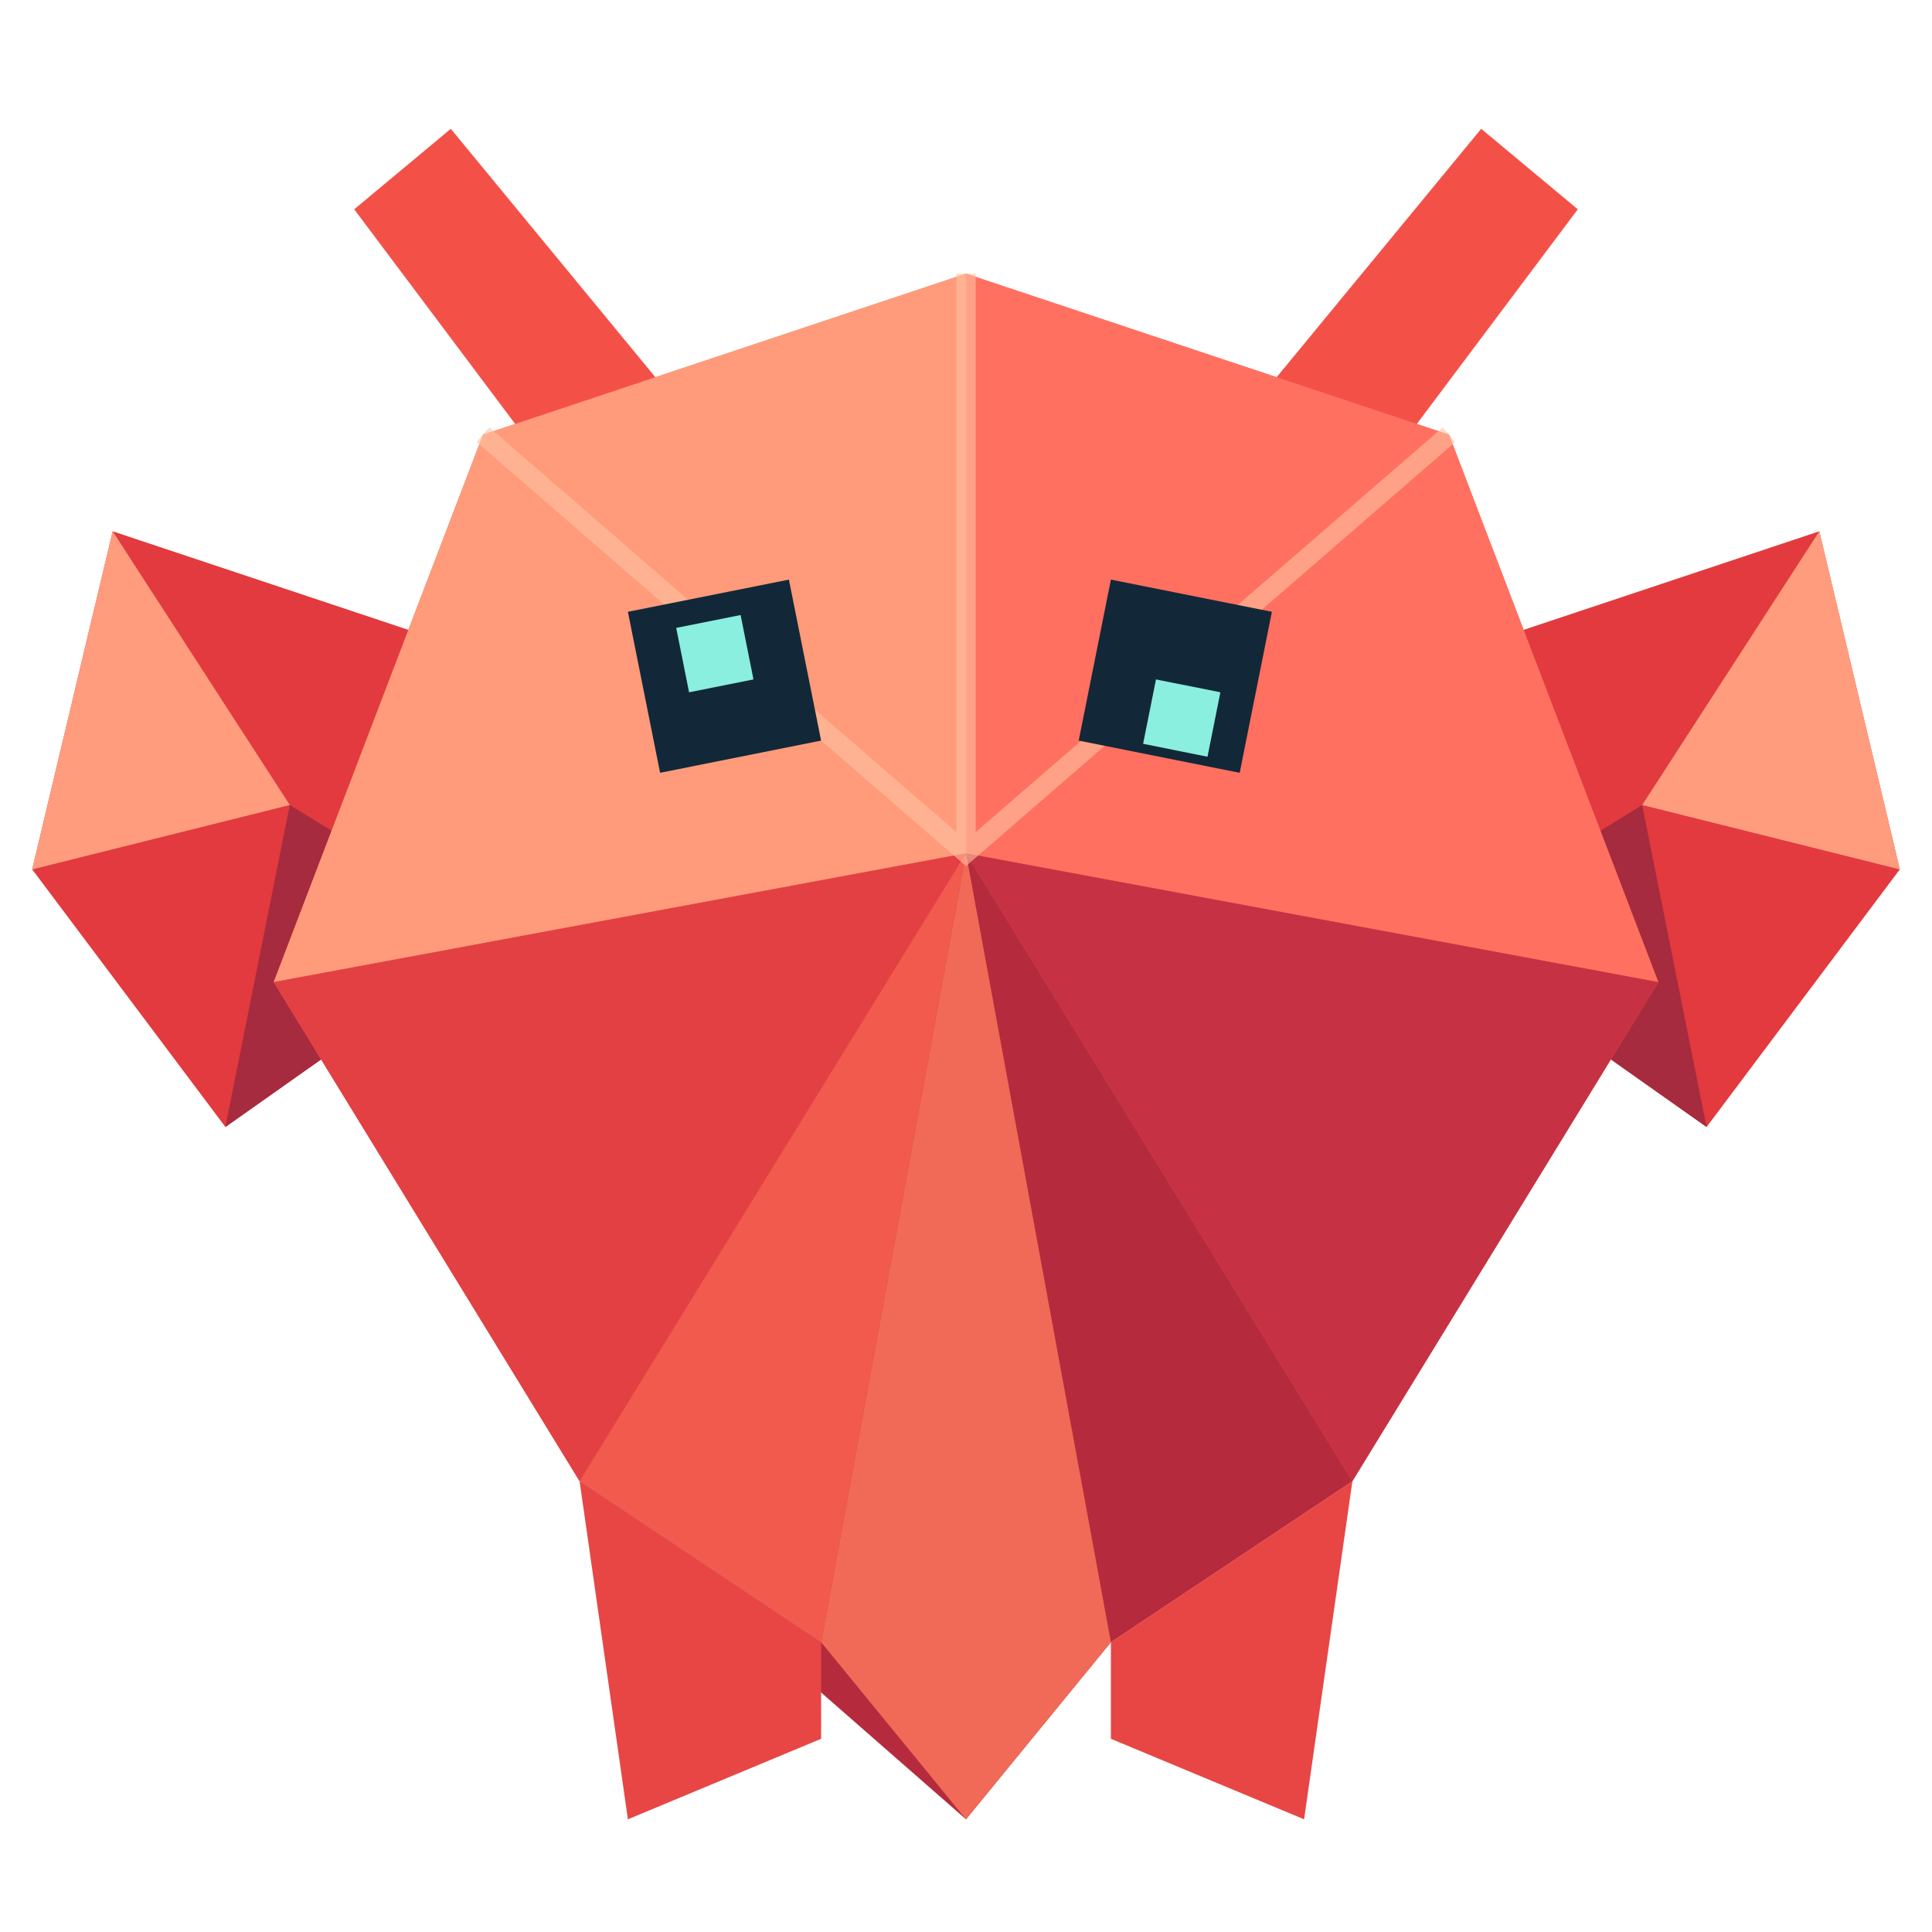
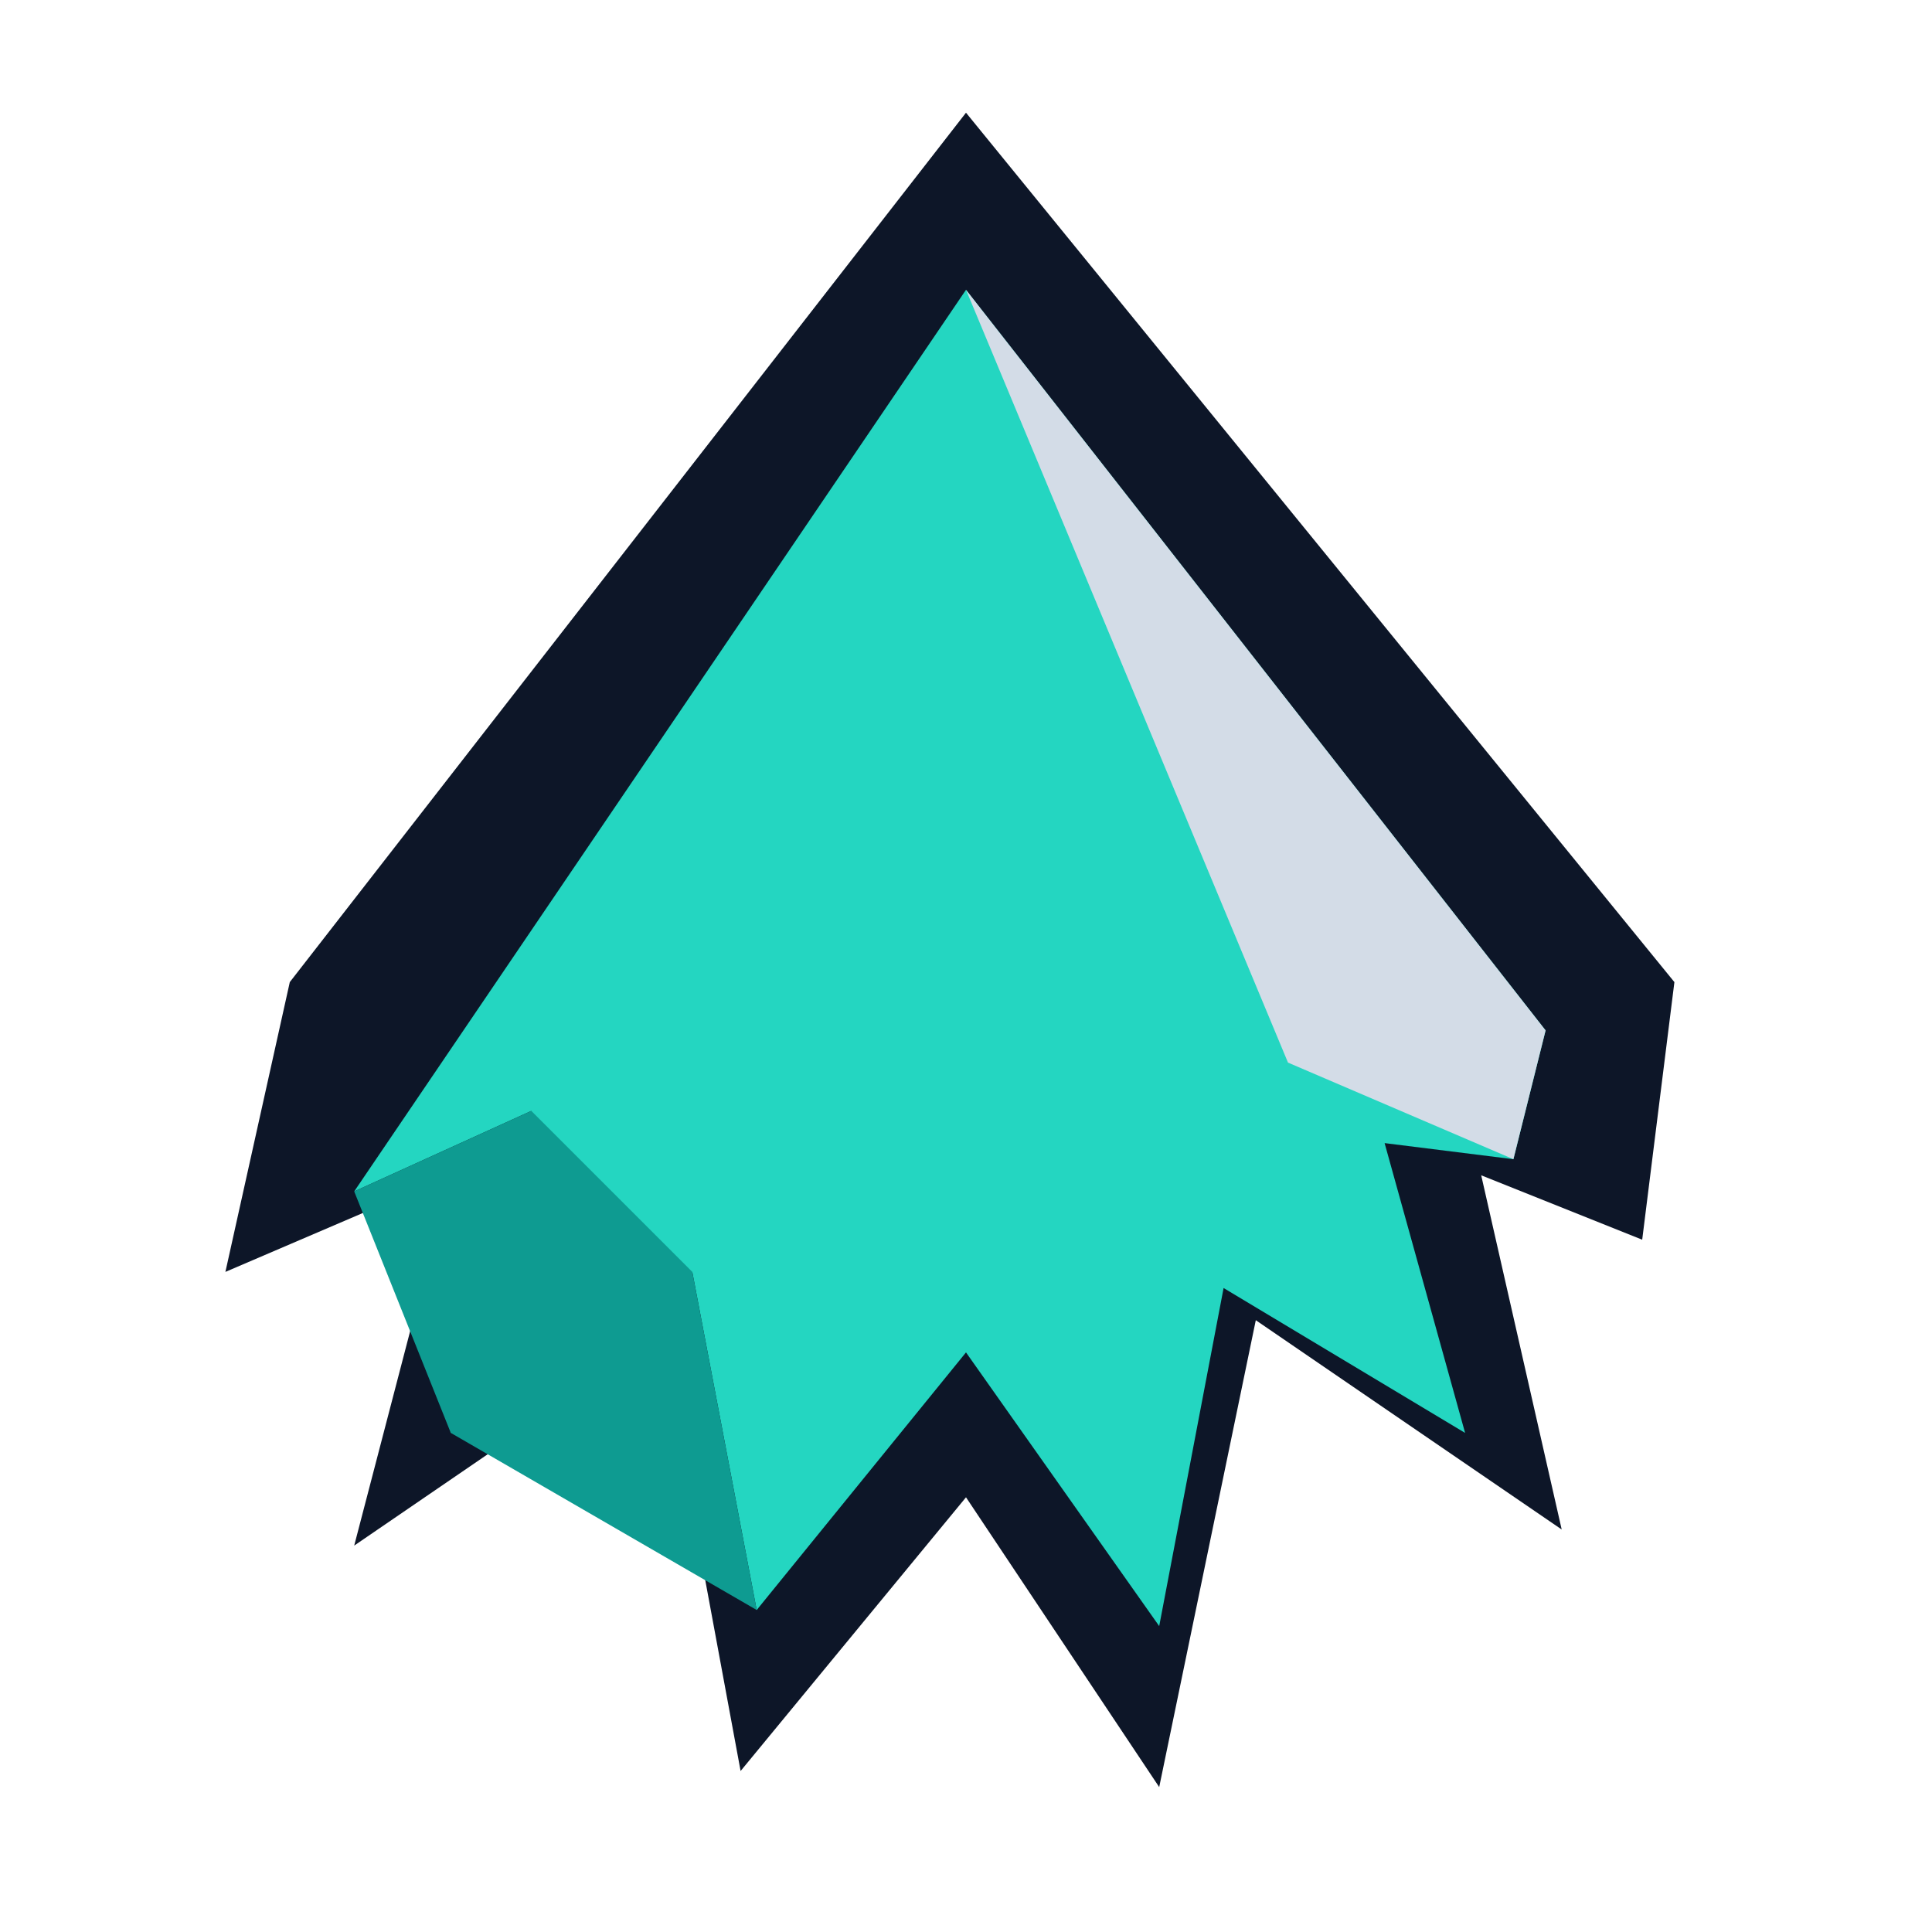
<svg xmlns="http://www.w3.org/2000/svg" width="1024" height="1024" viewBox="0 0 120 120" fill="none">
-   <path d="M42 25 28 8 22 13 37 33M78 25 92 8 98 13 83 33" fill="#f35148" />
-   <path d="M28 40 7 33 2 54 14 70 31 58M92 40 113 33 118 54 106 70 89 58" fill="#e23a3e" />
-   <path d="M7 33 18 50 2 54M113 33 102 50 118 54" fill="#ff9c7d" />
-   <path d="M18 50 14 70 31 58M102 50 106 70 89 58" fill="#a72b3e" />
-   <path d="M30 27 60 17 90 27 103 61 84 92 69 102 51 102 36 92 17 61Z" fill="#f35a4e" />
-   <path d="M60 17 30 27 17 61 60 53Z" fill="#ff9b7a" />
-   <path d="M60 17 90 27 103 61 60 53Z" fill="#ff7060" />
-   <path d="M17 61 36 92 60 53Z" fill="#e34043" />
-   <path d="M103 61 84 92 60 53Z" fill="#c63243" />
-   <path d="M36 92 51 102 60 53 84 92 69 102 60 113Z" fill="#b52b3d" />
-   <path d="M60 53 51 102 60 113 69 102Z" fill="#f06a57" />
-   <path d="M36 92 39 113 51 108 51 102M84 92 81 113 69 108 69 102" fill="#e74645" />
-   <path d="M30 27 60 53 90 27M60 17V53" stroke="#ffc2a0" stroke-opacity=".6" stroke-width="1.2" />
-   <path d="m39 38 10-2 2 10-10 2m28-12 10 2-2 10-10-2" fill="#122838" />
-   <path d="m42 39 4-.8.8 4-4 .8m29-.8 4 .8-.8 4-4-.8" fill="#8aefdf" />
+   <path d="M60 7 104 61 102 77 92 73 97 95 78 82 72 111 60 93 46 110 41 83 22 96 28 73 14 79 18 61Z" fill="#0D1628" />
+   <path d="M60 18L96 64L94 72L86 71L91 89L76 80L72 101L60 84L47 100L43 79L28 89L33 69L22 74Z" fill="#24D6C1" />
+   <path d="M22 74 33 69 43 79 47 100 28 89Z" fill="#0E9B91" />
+   <path d="M60 18 96 64 94 72 80 66Z" fill="#D3DCE7" />
</svg>
